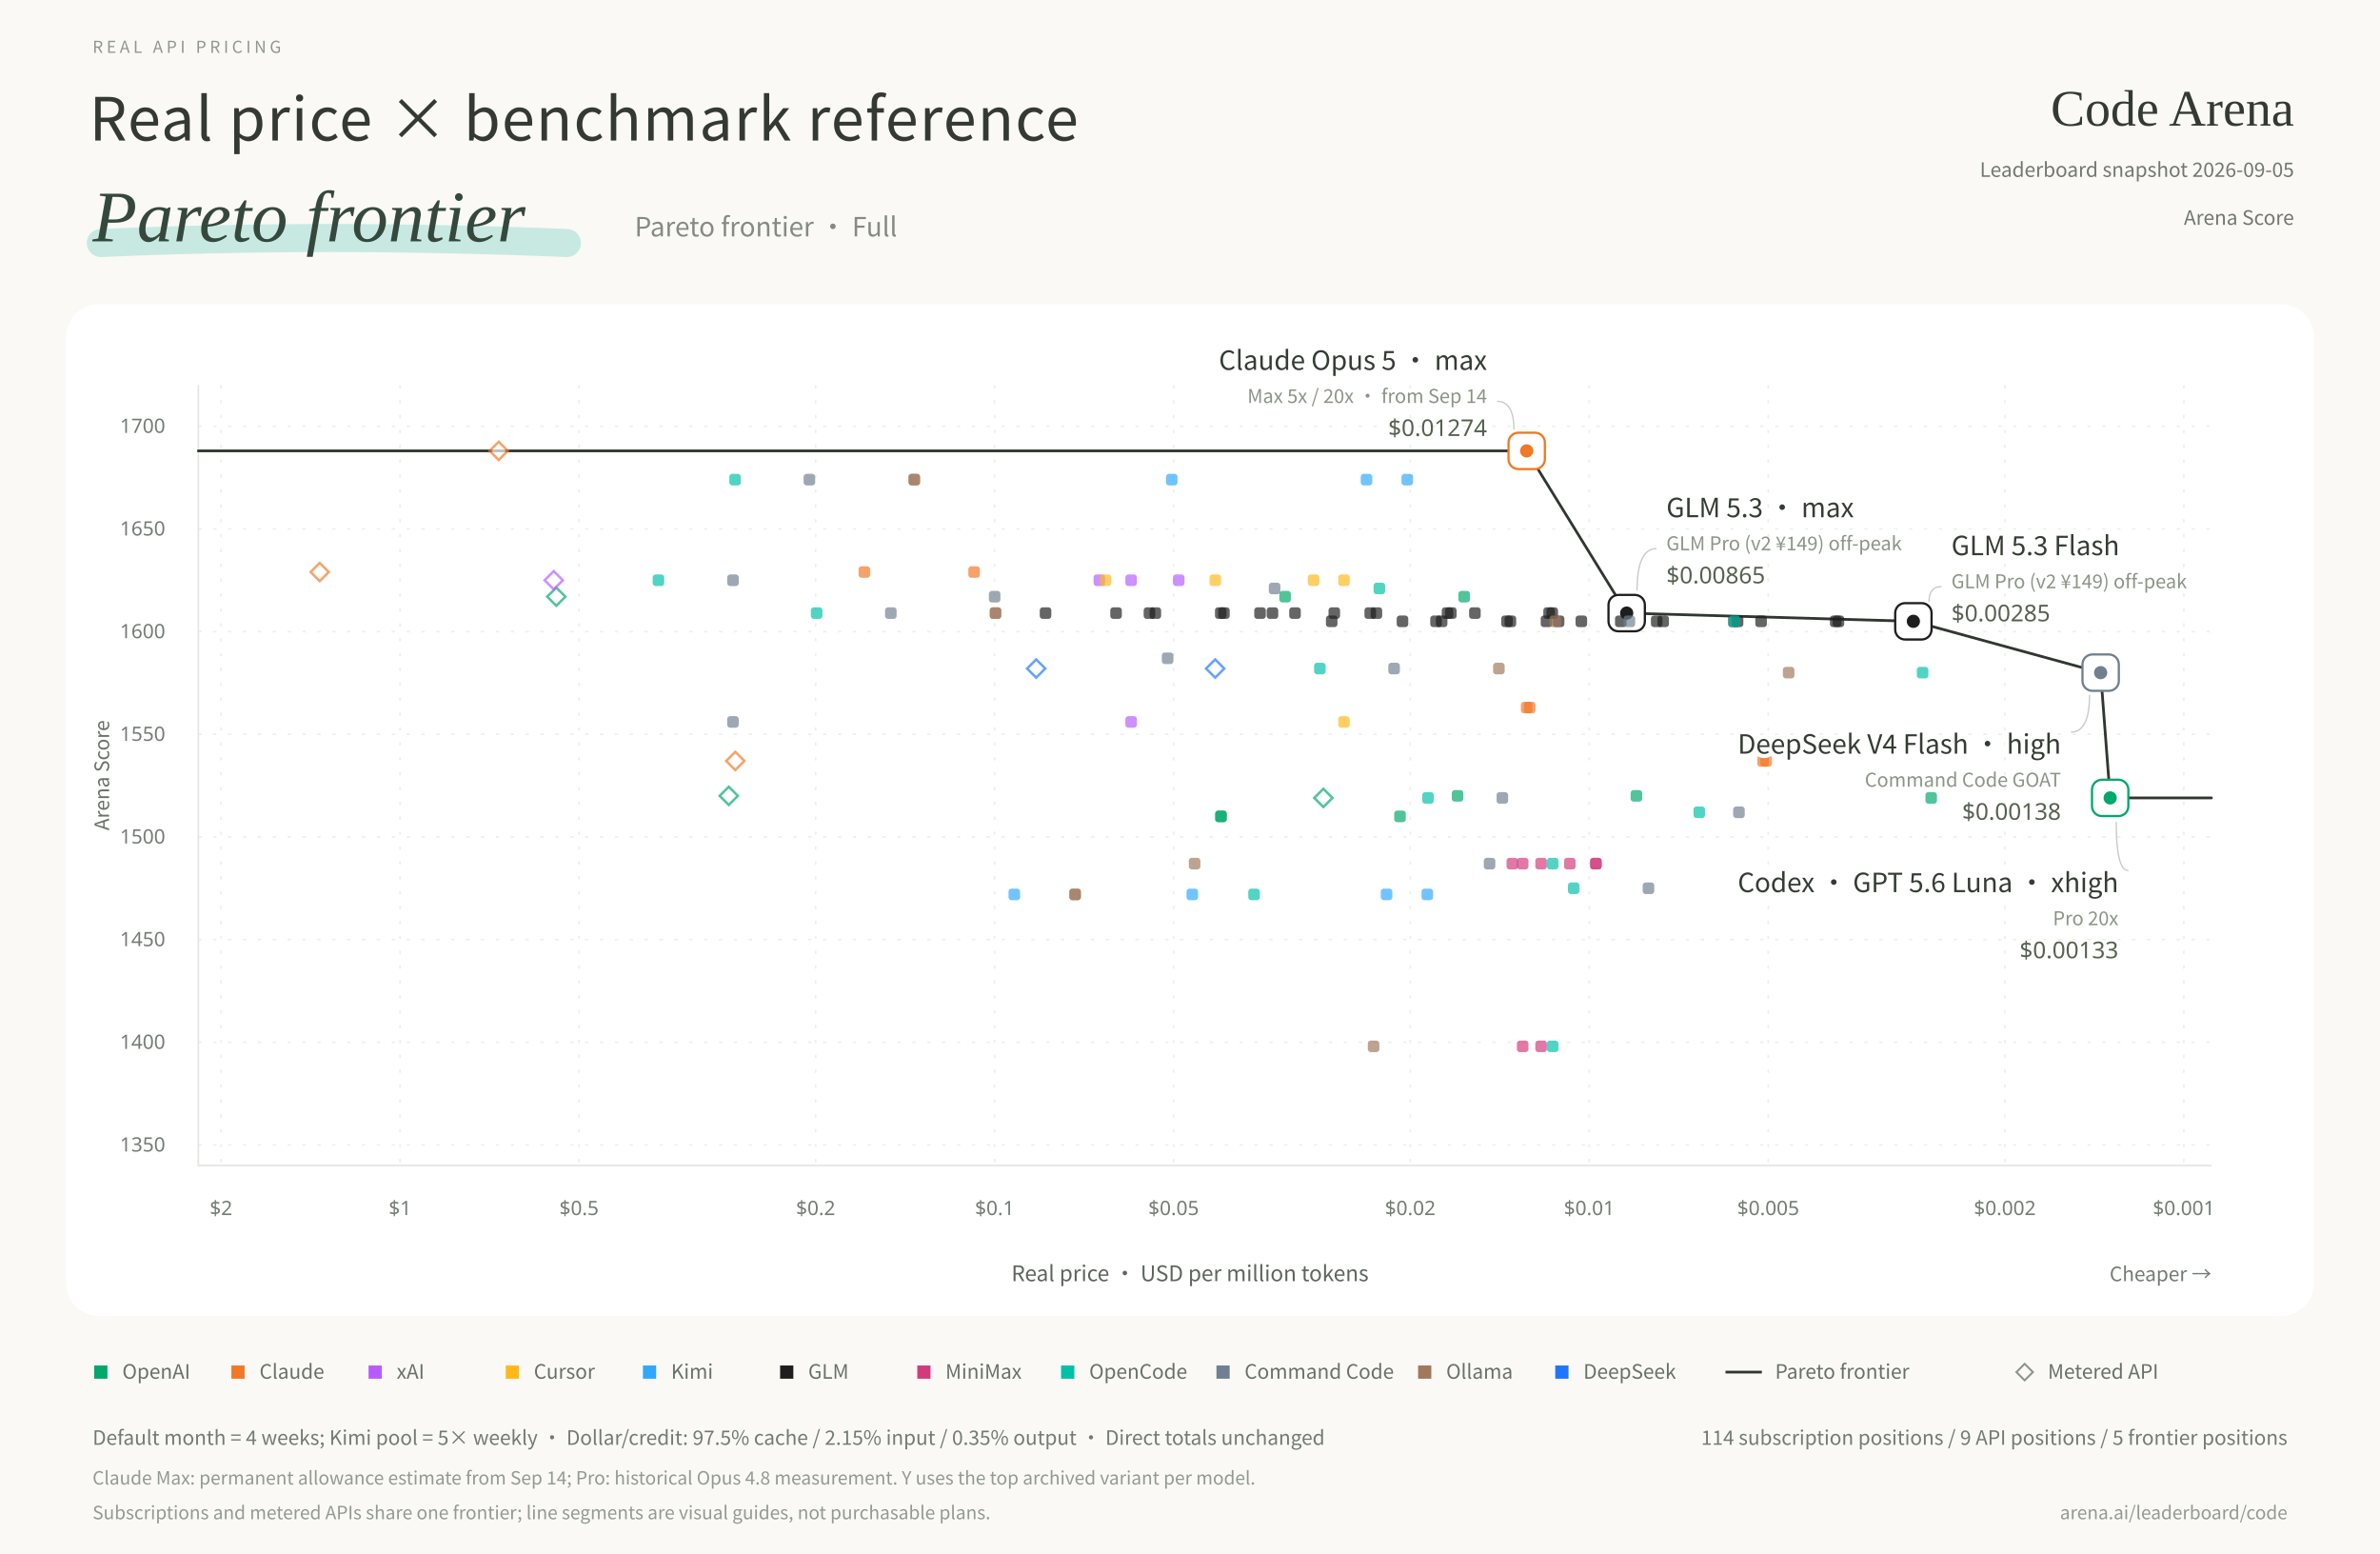
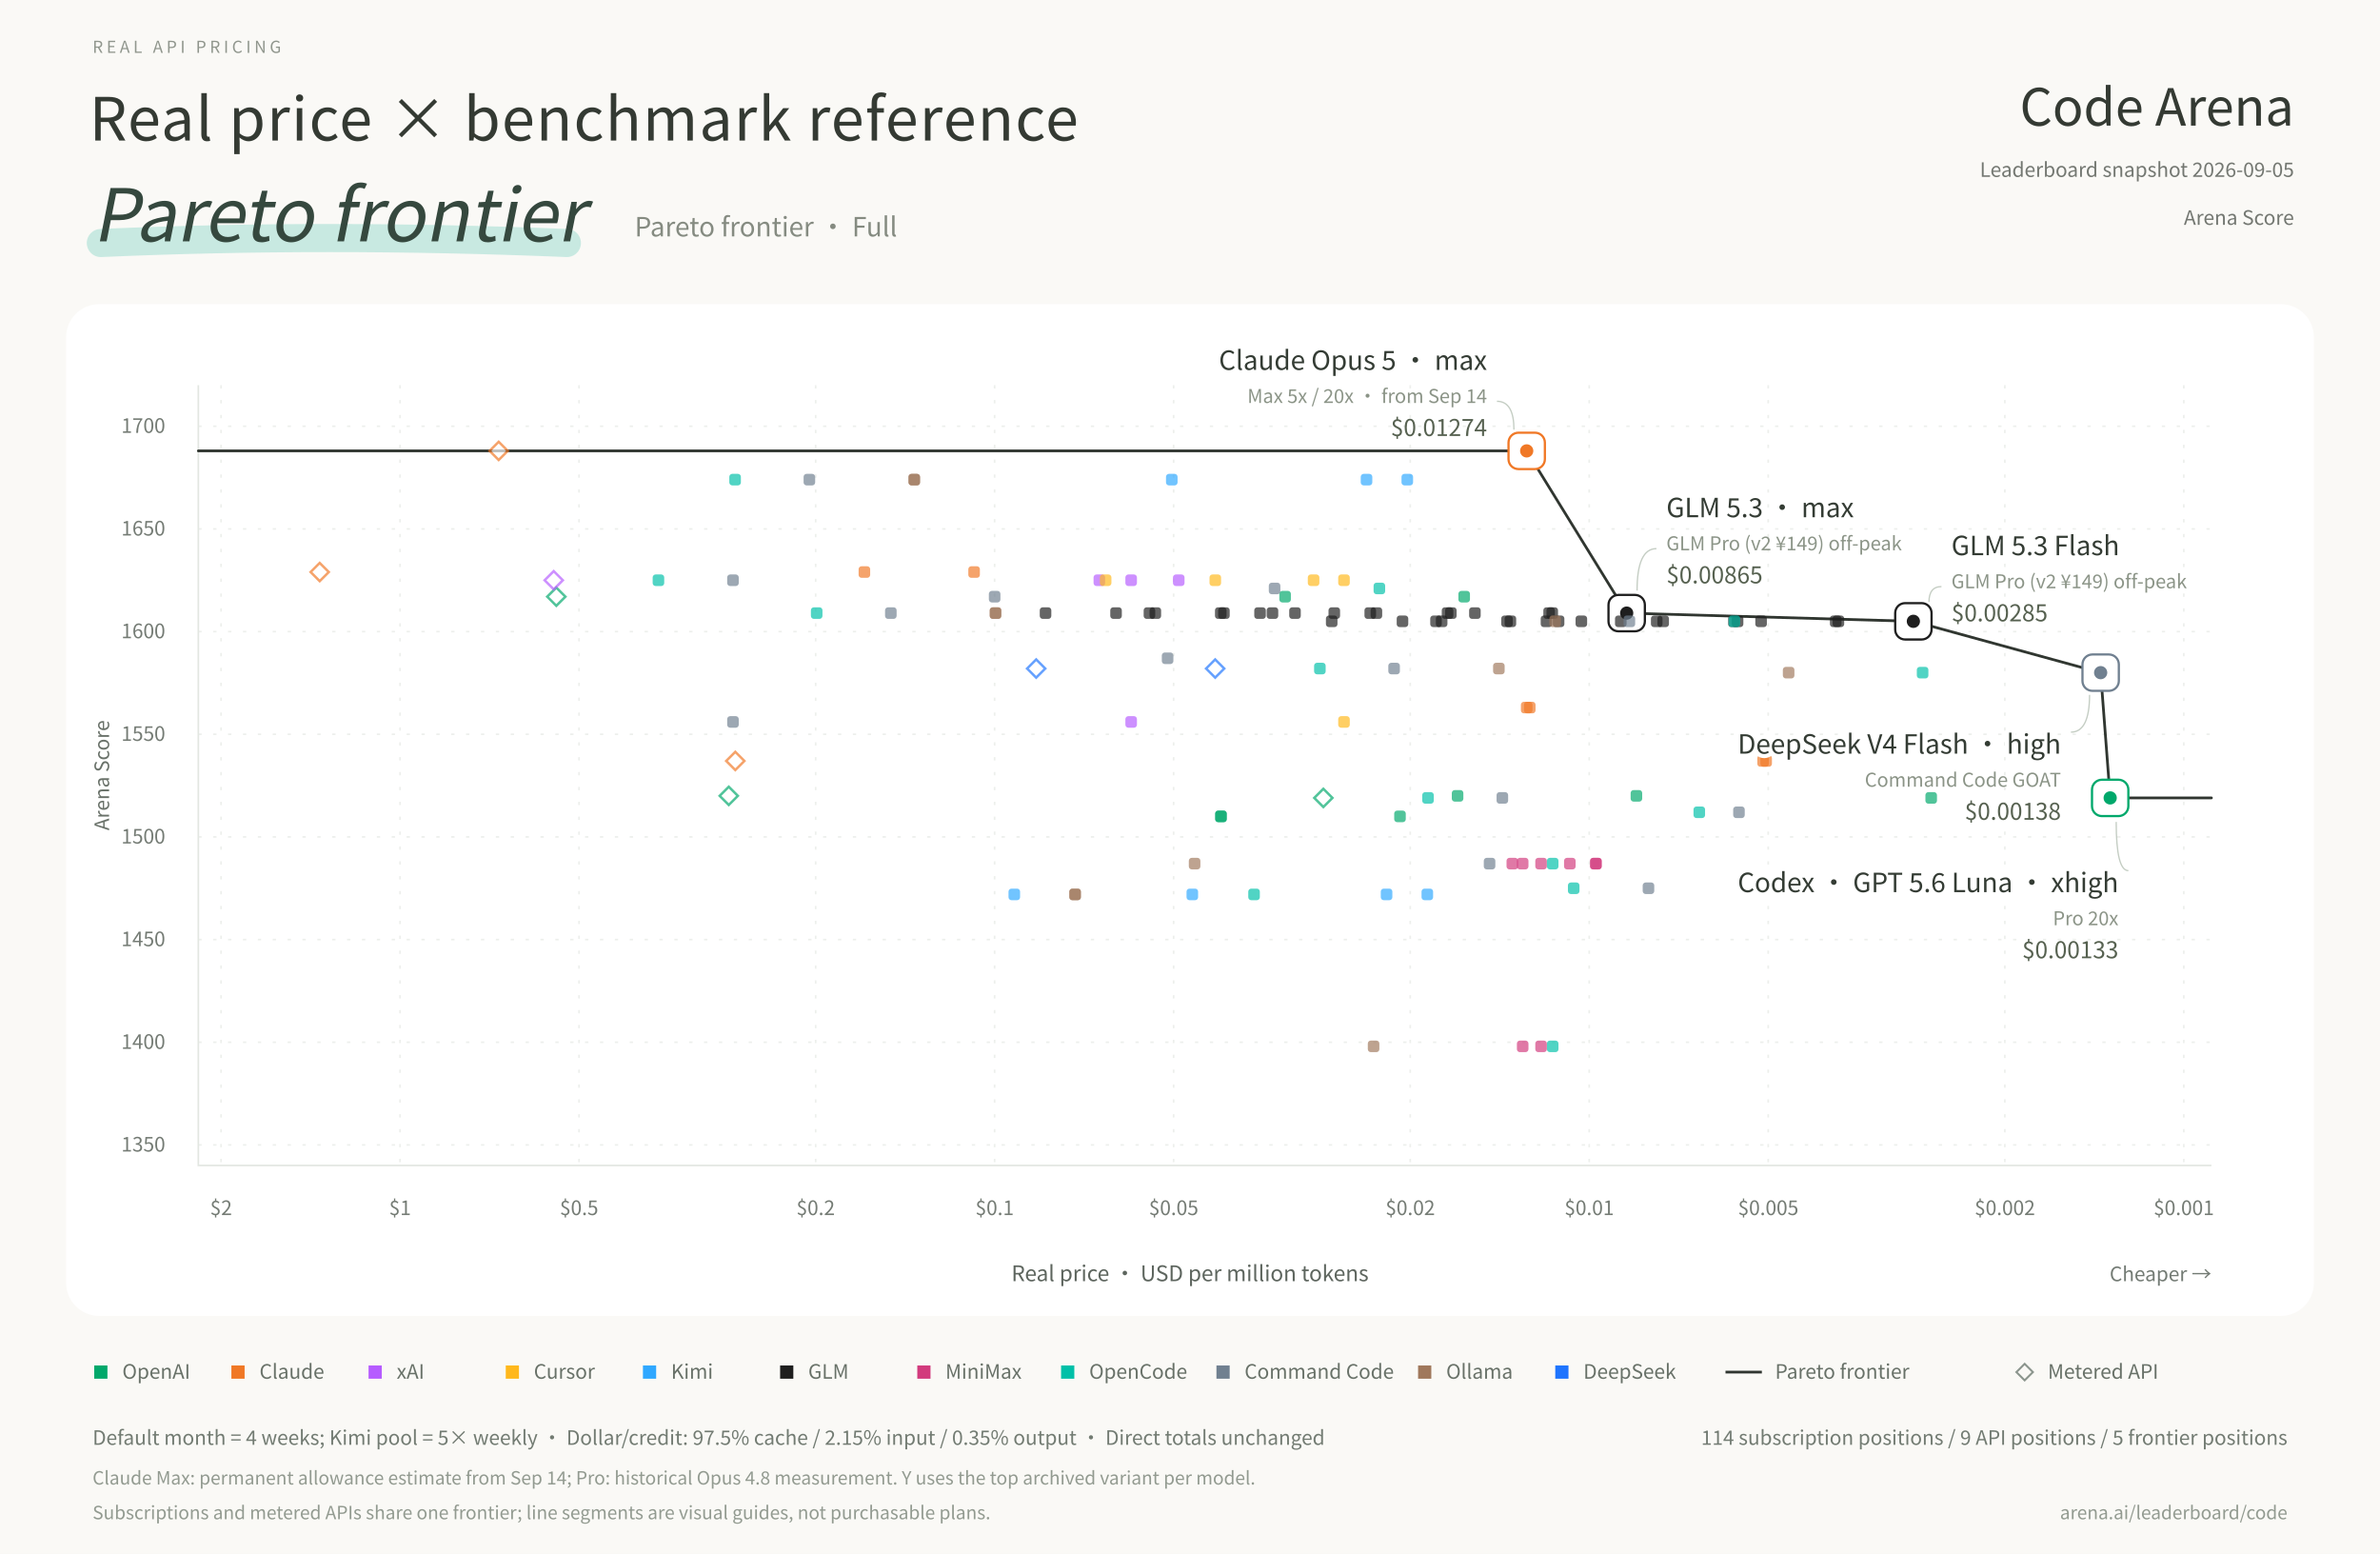
<svg xmlns="http://www.w3.org/2000/svg" width="1440" height="940" viewBox="0 0 1440 940" role="img" aria-labelledby="title desc">
-   <style>text{font-family:"Microsoft YaHei","Heiti SC","PingFang SC","Noto Sans CJK SC","Segoe UI",sans-serif} .serif{font-family:"Times New Roman",serif} .number{font-family:"Segoe UI",sans-serif;font-variant-numeric:tabular-nums} .label-name{paint-order:stroke;stroke:#fff;stroke-width:5px;stroke-linejoin:round} .point:hover{opacity:1}</style>
+   <style>text{font-family:"Noto Sans CJK SC",sans-serif} .serif{font-family:"Noto Sans CJK SC",sans-serif} .number{font-family:"Noto Sans CJK SC",sans-serif;font-variant-numeric:tabular-nums} .label-name{paint-order:stroke;stroke:#fff;stroke-width:5px;stroke-linejoin:round} .point:hover{opacity:1}</style>
  <rect width="1440" height="940" fill="#FAF9F6" />
  <text x="56.000" y="32.000" font-size="10" fill="#90968D" text-anchor="start" font-weight="400" letter-spacing="2.1">REAL API PRICING</text>
  <text x="54.000" y="85.000" font-size="36" fill="#343A33" text-anchor="start" font-weight="300" letter-spacing=".8">Real price × benchmark reference</text>
  <path d="M61 147 Q197 141 343 147" stroke="#9FDDD0" stroke-width="17" stroke-linecap="round" opacity=".55" fill="none" />
  <text x="56.000" y="146.000" font-size="44" fill="#35483E" text-anchor="start" font-weight="400" class="serif" font-style="italic">Pareto frontier</text>
  <text x="384.000" y="143.000" font-size="16" fill="#858B81" text-anchor="start" font-weight="300">Pareto frontier · Full</text>
  <text x="1388.000" y="76.000" font-size="31" fill="#343A33" text-anchor="end" font-weight="400" class="serif">Code Arena</text>
  <text x="1388.000" y="107.000" font-size="12" fill="#737771" text-anchor="end" font-weight="400">Leaderboard snapshot  2026-09-05</text>
  <text x="1388.000" y="136.000" font-size="12" fill="#737771" text-anchor="end" font-weight="400">Arena Score</text>
  <rect x="40" y="184" width="1360" height="612" rx="20" fill="#FFFFFF" />
  <path d="M1321.304 233V705" stroke="#E8EBE7" stroke-dasharray="2 7" opacity=".8" />
  <text x="1321.304" y="735.000" font-size="12" fill="#747B74" text-anchor="middle" font-weight="400" class="number">$0.001</text>
  <path d="M1213.008 233V705" stroke="#E8EBE7" stroke-dasharray="2 7" opacity=".8" />
  <text x="1213.008" y="735.000" font-size="12" fill="#747B74" text-anchor="middle" font-weight="400" class="number">$0.002</text>
  <path d="M1069.848 233V705" stroke="#E8EBE7" stroke-dasharray="2 7" opacity=".8" />
  <text x="1069.848" y="735.000" font-size="12" fill="#747B74" text-anchor="middle" font-weight="400" class="number">$0.005</text>
  <path d="M961.552 233V705" stroke="#E8EBE7" stroke-dasharray="2 7" opacity=".8" />
  <text x="961.552" y="735.000" font-size="12" fill="#747B74" text-anchor="middle" font-weight="400" class="number">$0.01</text>
  <path d="M853.255 233V705" stroke="#E8EBE7" stroke-dasharray="2 7" opacity=".8" />
  <text x="853.255" y="735.000" font-size="12" fill="#747B74" text-anchor="middle" font-weight="400" class="number">$0.02</text>
  <path d="M710.095 233V705" stroke="#E8EBE7" stroke-dasharray="2 7" opacity=".8" />
  <text x="710.095" y="735.000" font-size="12" fill="#747B74" text-anchor="middle" font-weight="400" class="number">$0.05</text>
  <path d="M601.799 233V705" stroke="#E8EBE7" stroke-dasharray="2 7" opacity=".8" />
  <text x="601.799" y="735.000" font-size="12" fill="#747B74" text-anchor="middle" font-weight="400" class="number">$0.1</text>
  <path d="M493.503 233V705" stroke="#E8EBE7" stroke-dasharray="2 7" opacity=".8" />
  <text x="493.503" y="735.000" font-size="12" fill="#747B74" text-anchor="middle" font-weight="400" class="number">$0.2</text>
  <path d="M350.343 233V705" stroke="#E8EBE7" stroke-dasharray="2 7" opacity=".8" />
  <text x="350.343" y="735.000" font-size="12" fill="#747B74" text-anchor="middle" font-weight="400" class="number">$0.5</text>
  <path d="M242.047 233V705" stroke="#E8EBE7" stroke-dasharray="2 7" opacity=".8" />
  <text x="242.047" y="735.000" font-size="12" fill="#747B74" text-anchor="middle" font-weight="400" class="number">$1</text>
  <path d="M133.751 233V705" stroke="#E8EBE7" stroke-dasharray="2 7" opacity=".8" />
  <text x="133.751" y="735.000" font-size="12" fill="#747B74" text-anchor="middle" font-weight="400" class="number">$2</text>
  <path d="M120 692.579H1338" stroke="#E8EBE7" stroke-dasharray="2 7" opacity=".8" />
  <text x="100.000" y="696.579" font-size="12" fill="#747B74" text-anchor="end" font-weight="400" class="number">1350</text>
  <path d="M120 630.474H1338" stroke="#E8EBE7" stroke-dasharray="2 7" opacity=".8" />
  <text x="100.000" y="634.474" font-size="12" fill="#747B74" text-anchor="end" font-weight="400" class="number">1400</text>
  <path d="M120 568.368H1338" stroke="#E8EBE7" stroke-dasharray="2 7" opacity=".8" />
  <text x="100.000" y="572.368" font-size="12" fill="#747B74" text-anchor="end" font-weight="400" class="number">1450</text>
  <path d="M120 506.263H1338" stroke="#E8EBE7" stroke-dasharray="2 7" opacity=".8" />
  <text x="100.000" y="510.263" font-size="12" fill="#747B74" text-anchor="end" font-weight="400" class="number">1500</text>
  <path d="M120 444.158H1338" stroke="#E8EBE7" stroke-dasharray="2 7" opacity=".8" />
  <text x="100.000" y="448.158" font-size="12" fill="#747B74" text-anchor="end" font-weight="400" class="number">1550</text>
  <path d="M120 382.053H1338" stroke="#E8EBE7" stroke-dasharray="2 7" opacity=".8" />
  <text x="100.000" y="386.053" font-size="12" fill="#747B74" text-anchor="end" font-weight="400" class="number">1600</text>
  <path d="M120 319.947H1338" stroke="#E8EBE7" stroke-dasharray="2 7" opacity=".8" />
  <text x="100.000" y="323.947" font-size="12" fill="#747B74" text-anchor="end" font-weight="400" class="number">1650</text>
  <path d="M120 257.842H1338" stroke="#E8EBE7" stroke-dasharray="2 7" opacity=".8" />
  <text x="100.000" y="261.842" font-size="12" fill="#747B74" text-anchor="end" font-weight="400" class="number">1700</text>
  <path d="M120 233V705H1338" fill="none" stroke="#E3E7E2" />
  <text x="66.000" y="469.000" font-size="12" fill="#697169" text-anchor="middle" font-weight="400" transform="rotate(-90 66 469.0)">Arena Score</text>
  <text x="720.000" y="775.000" font-size="13" fill="#5D655E" text-anchor="middle" font-weight="400">Real price · USD per million tokens</text>
  <text x="1338.000" y="775.000" font-size="12" fill="#737B74" text-anchor="end" font-weight="400">Cheaper →</text>
  <path id="frontier" d="M120.000,272.747 L923.717,272.747 L984.210,370.874 L1157.672,375.842 L1270.982,406.895 L1276.748,482.663 L1338.000,482.663" fill="none" stroke="#303630" stroke-width="1.65" stroke-linecap="round" stroke-linejoin="round" />
  <g class="point" data-billing="subscription" data-frontier="false" data-price="0.03247" data-score="1617" data-x="777.545" data-y="360.937" transform="translate(777.545 360.937)">
    <rect x="-3.5" y="-3.5" width="7" height="7" rx="1.8" fill="#00A86B" opacity=".68" />
  </g>
  <g class="point" data-billing="subscription" data-frontier="false" data-price="0.01623" data-score="1617" data-x="885.889" data-y="360.937" transform="translate(885.889 360.937)">
    <rect x="-3.5" y="-3.5" width="7" height="7" rx="1.8" fill="#00A86B" opacity=".68" />
  </g>
  <g class="point" data-billing="subscription" data-frontier="false" data-price="0.00266" data-score="1519" data-x="1168.452" data-y="482.663" transform="translate(1168.452 482.663)">
    <rect x="-3.5" y="-3.5" width="7" height="7" rx="1.8" fill="#00A86B" opacity=".68" />
  </g>
  <g class="point" data-billing="subscription" data-frontier="true" data-price="0.00133" data-score="1519" data-x="1276.748" data-y="482.663" transform="translate(1276.748 482.663)">
    <rect x="-11" y="-11" width="22" height="22" rx="6" fill="#FFF" stroke="#00A86B" stroke-width="1.35" />
    <circle r="4" fill="#00A86B" />
  </g>
  <g class="point" data-billing="subscription" data-frontier="false" data-price="0.01259" data-score="1563" data-x="925.567" data-y="428.011" transform="translate(925.567 428.011)">
    <rect x="-3.5" y="-3.5" width="7" height="7" rx="1.8" fill="#F07826" opacity=".68" />
  </g>
  <g class="point" data-billing="subscription" data-frontier="true" data-price="0.01274" data-score="1688" data-x="923.717" data-y="272.747" transform="translate(923.717 272.747)">
    <rect x="-11" y="-11" width="22" height="22" rx="6" fill="#FFF" stroke="#F07826" stroke-width="1.35" />
    <circle r="4" fill="#F07826" />
  </g>
  <g class="point" data-billing="subscription" data-frontier="false" data-price="0.05894" data-score="1625" data-x="684.395" data-y="351.000" transform="translate(684.395 351.000)">
    <rect x="-3.5" y="-3.5" width="7" height="7" rx="1.8" fill="#B65CFF" opacity=".68" />
  </g>
  <g class="point" data-billing="subscription" data-frontier="false" data-price="0.04902" data-score="1625" data-x="713.188" data-y="351.000" transform="translate(713.188 351.000)">
    <rect x="-3.5" y="-3.5" width="7" height="7" rx="1.8" fill="#B65CFF" opacity=".68" />
  </g>
  <g class="point" data-billing="subscription" data-frontier="false" data-price="0.06667" data-score="1625" data-x="665.141" data-y="351.000" transform="translate(665.141 351.000)">
    <rect x="-3.5" y="-3.5" width="7" height="7" rx="1.8" fill="#B65CFF" opacity=".68" />
  </g>
  <g class="point" data-billing="subscription" data-frontier="false" data-price="0.02585" data-score="1625" data-x="813.168" data-y="351.000" transform="translate(813.168 351.000)">
    <rect x="-3.5" y="-3.5" width="7" height="7" rx="1.8" fill="#FFB81C" opacity=".68" />
  </g>
  <g class="point" data-billing="subscription" data-frontier="false" data-price="0.06506" data-score="1625" data-x="668.960" data-y="351.000" transform="translate(668.960 351.000)">
    <rect x="-3.5" y="-3.5" width="7" height="7" rx="1.8" fill="#FFB81C" opacity=".68" />
  </g>
  <g class="point" data-billing="subscription" data-frontier="false" data-price="0.04255" data-score="1625" data-x="735.303" data-y="351.000" transform="translate(735.303 351.000)">
    <rect x="-3.5" y="-3.5" width="7" height="7" rx="1.8" fill="#FFB81C" opacity=".68" />
  </g>
  <g class="point" data-billing="subscription" data-frontier="false" data-price="0.02908" data-score="1625" data-x="794.772" data-y="351.000" transform="translate(794.772 351.000)">
    <rect x="-3.5" y="-3.5" width="7" height="7" rx="1.8" fill="#FFB81C" opacity=".68" />
  </g>
  <g class="point" data-billing="subscription" data-frontier="false" data-price="0.02023" data-score="1674" data-x="851.469" data-y="290.137" transform="translate(851.469 290.137)">
    <rect x="-3.5" y="-3.5" width="7" height="7" rx="1.8" fill="#2FA8FF" opacity=".68" />
  </g>
  <g class="point" data-billing="subscription" data-frontier="false" data-price="0.05036" data-score="1674" data-x="708.975" data-y="290.137" transform="translate(708.975 290.137)">
    <rect x="-3.5" y="-3.5" width="7" height="7" rx="1.8" fill="#2FA8FF" opacity=".68" />
  </g>
  <g class="point" data-billing="subscription" data-frontier="false" data-price="0.02369" data-score="1674" data-x="826.801" data-y="290.137" transform="translate(826.801 290.137)">
    <rect x="-3.5" y="-3.5" width="7" height="7" rx="1.8" fill="#2FA8FF" opacity=".68" />
  </g>
  <g class="point" data-billing="subscription" data-frontier="false" data-price="0.01872" data-score="1472" data-x="863.589" data-y="541.042" transform="translate(863.589 541.042)">
    <rect x="-3.5" y="-3.5" width="7" height="7" rx="1.8" fill="#2FA8FF" opacity=".68" />
  </g>
  <g class="point" data-billing="subscription" data-frontier="false" data-price="0.04651" data-score="1472" data-x="721.400" data-y="541.042" transform="translate(721.400 541.042)">
    <rect x="-3.5" y="-3.5" width="7" height="7" rx="1.8" fill="#2FA8FF" opacity=".68" />
  </g>
  <g class="point" data-billing="subscription" data-frontier="false" data-price="0.09267" data-score="1472" data-x="613.693" data-y="541.042" transform="translate(613.693 541.042)">
    <rect x="-3.5" y="-3.5" width="7" height="7" rx="1.8" fill="#2FA8FF" opacity=".68" />
  </g>
  <g class="point" data-billing="subscription" data-frontier="false" data-price="0.02192" data-score="1472" data-x="838.933" data-y="541.042" transform="translate(838.933 541.042)">
    <rect x="-3.5" y="-3.5" width="7" height="7" rx="1.8" fill="#2FA8FF" opacity=".68" />
  </g>
  <g class="point" data-billing="subscription" data-frontier="false" data-price="0.08211" data-score="1609" data-x="632.595" data-y="370.874" transform="translate(632.595 370.874)">
    <rect x="-3.5" y="-3.5" width="7" height="7" rx="1.8" fill="#1E1E1E" opacity=".68" />
  </g>
  <g class="point" data-billing="subscription" data-frontier="false" data-price="0.05491" data-score="1609" data-x="695.460" data-y="370.874" transform="translate(695.460 370.874)">
    <rect x="-3.5" y="-3.5" width="7" height="7" rx="1.8" fill="#1E1E1E" opacity=".68" />
  </g>
  <g class="point" data-billing="subscription" data-frontier="false" data-price="0.04115" data-score="1609" data-x="740.531" data-y="370.874" transform="translate(740.531 370.874)">
    <rect x="-3.5" y="-3.5" width="7" height="7" rx="1.8" fill="#1E1E1E" opacity=".68" />
  </g>
  <g class="point" data-billing="subscription" data-frontier="false" data-price="0.02711" data-score="1605" data-x="805.732" data-y="375.842" transform="translate(805.732 375.842)">
    <rect x="-3.5" y="-3.5" width="7" height="7" rx="1.8" fill="#1E1E1E" opacity=".68" />
  </g>
  <g class="point" data-billing="subscription" data-frontier="false" data-price="0.0181" data-score="1605" data-x="868.851" data-y="375.842" transform="translate(868.851 375.842)">
    <rect x="-3.5" y="-3.5" width="7" height="7" rx="1.8" fill="#1E1E1E" opacity=".68" />
  </g>
  <g class="point" data-billing="subscription" data-frontier="false" data-price="0.01357" data-score="1605" data-x="913.856" data-y="375.842" transform="translate(913.856 375.842)">
    <rect x="-3.5" y="-3.5" width="7" height="7" rx="1.8" fill="#1E1E1E" opacity=".68" />
  </g>
  <g class="point" data-billing="subscription" data-frontier="false" data-price="0.0341" data-score="1609" data-x="769.892" data-y="370.874" transform="translate(769.892 370.874)">
    <rect x="-3.5" y="-3.5" width="7" height="7" rx="1.8" fill="#1E1E1E" opacity=".68" />
  </g>
  <g class="point" data-billing="subscription" data-frontier="false" data-price="0.0228" data-score="1609" data-x="832.784" data-y="370.874" transform="translate(832.784 370.874)">
    <rect x="-3.5" y="-3.5" width="7" height="7" rx="1.8" fill="#1E1E1E" opacity=".68" />
  </g>
  <g class="point" data-billing="subscription" data-frontier="false" data-price="0.01709" data-score="1609" data-x="877.822" data-y="370.874" transform="translate(877.822 370.874)">
    <rect x="-3.5" y="-3.5" width="7" height="7" rx="1.8" fill="#1E1E1E" opacity=".68" />
  </g>
  <g class="point" data-billing="subscription" data-frontier="false" data-price="0.01126" data-score="1605" data-x="943.010" data-y="375.842" transform="translate(943.010 375.842)">
    <rect x="-3.5" y="-3.5" width="7" height="7" rx="1.8" fill="#1E1E1E" opacity=".68" />
  </g>
  <g class="point" data-billing="subscription" data-frontier="false" data-price="0.00751" data-score="1605" data-x="1006.290" data-y="375.842" transform="translate(1006.290 375.842)">
    <rect x="-3.5" y="-3.5" width="7" height="7" rx="1.8" fill="#1E1E1E" opacity=".68" />
  </g>
  <g class="point" data-billing="subscription" data-frontier="false" data-price="0.00563" data-score="1605" data-x="1051.307" data-y="375.842" transform="translate(1051.307 375.842)">
    <rect x="-3.5" y="-3.5" width="7" height="7" rx="1.8" fill="#1E1E1E" opacity=".68" />
  </g>
  <g class="point" data-billing="subscription" data-frontier="false" data-price="0.06249" data-score="1609" data-x="675.257" data-y="370.874" transform="translate(675.257 370.874)">
    <rect x="-3.5" y="-3.5" width="7" height="7" rx="1.8" fill="#1E1E1E" opacity=".68" />
  </g>
  <g class="point" data-billing="subscription" data-frontier="false" data-price="0.04166" data-score="1609" data-x="738.606" data-y="370.874" transform="translate(738.606 370.874)">
    <rect x="-3.5" y="-3.5" width="7" height="7" rx="1.8" fill="#1E1E1E" opacity=".68" />
  </g>
  <g class="point" data-billing="subscription" data-frontier="false" data-price="0.03125" data-score="1609" data-x="783.528" data-y="370.874" transform="translate(783.528 370.874)">
    <rect x="-3.5" y="-3.5" width="7" height="7" rx="1.8" fill="#1E1E1E" opacity=".68" />
  </g>
  <g class="point" data-billing="subscription" data-frontier="false" data-price="0.02061" data-score="1605" data-x="848.561" data-y="375.842" transform="translate(848.561 375.842)">
    <rect x="-3.5" y="-3.5" width="7" height="7" rx="1.8" fill="#1E1E1E" opacity=".68" />
  </g>
  <g class="point" data-billing="subscription" data-frontier="false" data-price="0.01375" data-score="1605" data-x="911.797" data-y="375.842" transform="translate(911.797 375.842)">
    <rect x="-3.5" y="-3.5" width="7" height="7" rx="1.8" fill="#1E1E1E" opacity=".68" />
  </g>
  <g class="point" data-billing="subscription" data-frontier="false" data-price="0.01031" data-score="1605" data-x="956.782" data-y="375.842" transform="translate(956.782 375.842)">
    <rect x="-3.5" y="-3.5" width="7" height="7" rx="1.8" fill="#1E1E1E" opacity=".68" />
  </g>
  <g class="point" data-billing="subscription" data-frontier="false" data-price="0.01731" data-score="1609" data-x="875.824" data-y="370.874" transform="translate(875.824 370.874)">
    <rect x="-3.5" y="-3.5" width="7" height="7" rx="1.8" fill="#1E1E1E" opacity=".68" />
  </g>
  <g class="point" data-billing="subscription" data-frontier="false" data-price="0.01154" data-score="1609" data-x="939.173" data-y="370.874" transform="translate(939.173 370.874)">
    <rect x="-3.5" y="-3.5" width="7" height="7" rx="1.8" fill="#1E1E1E" opacity=".68" />
  </g>
  <g class="point" data-billing="subscription" data-frontier="true" data-price="0.00865" data-score="1609" data-x="984.210" data-y="370.874" transform="translate(984.210 370.874)">
    <rect x="-11" y="-11" width="22" height="22" rx="6" fill="#FFF" stroke="#1E1E1E" stroke-width="1.35" />
    <circle r="4" fill="#1E1E1E" />
  </g>
  <g class="point" data-billing="subscription" data-frontier="false" data-price="0.00571" data-score="1605" data-x="1049.102" data-y="375.842" transform="translate(1049.102 375.842)">
    <rect x="-3.5" y="-3.5" width="7" height="7" rx="1.8" fill="#1E1E1E" opacity=".68" />
  </g>
  <g class="point" data-billing="subscription" data-frontier="false" data-price="0.00381" data-score="1605" data-x="1112.315" data-y="375.842" transform="translate(1112.315 375.842)">
    <rect x="-3.5" y="-3.5" width="7" height="7" rx="1.8" fill="#1E1E1E" opacity=".68" />
  </g>
  <g class="point" data-billing="subscription" data-frontier="true" data-price="0.00285" data-score="1605" data-x="1157.672" data-y="375.842" transform="translate(1157.672 375.842)">
    <rect x="-11" y="-11" width="22" height="22" rx="6" fill="#FFF" stroke="#1E1E1E" stroke-width="1.35" />
    <circle r="4" fill="#1E1E1E" />
  </g>
  <g class="point" data-billing="subscription" data-frontier="false" data-price="0.05367" data-score="1609" data-x="699.029" data-y="370.874" transform="translate(699.029 370.874)">
    <rect x="-3.5" y="-3.5" width="7" height="7" rx="1.8" fill="#1E1E1E" opacity=".68" />
  </g>
  <g class="point" data-billing="subscription" data-frontier="false" data-price="0.03578" data-score="1609" data-x="762.378" data-y="370.874" transform="translate(762.378 370.874)">
    <rect x="-3.5" y="-3.5" width="7" height="7" rx="1.8" fill="#1E1E1E" opacity=".68" />
  </g>
  <g class="point" data-billing="subscription" data-frontier="false" data-price="0.02684" data-score="1609" data-x="807.296" data-y="370.874" transform="translate(807.296 370.874)">
    <rect x="-3.5" y="-3.5" width="7" height="7" rx="1.8" fill="#1E1E1E" opacity=".68" />
  </g>
  <g class="point" data-billing="subscription" data-frontier="false" data-price="0.01771" data-score="1605" data-x="872.254" data-y="375.842" transform="translate(872.254 375.842)">
    <rect x="-3.5" y="-3.5" width="7" height="7" rx="1.8" fill="#1E1E1E" opacity=".68" />
  </g>
  <g class="point" data-billing="subscription" data-frontier="false" data-price="0.0118" data-score="1605" data-x="935.692" data-y="375.842" transform="translate(935.692 375.842)">
    <rect x="-3.5" y="-3.5" width="7" height="7" rx="1.8" fill="#1E1E1E" opacity=".68" />
  </g>
  <g class="point" data-billing="subscription" data-frontier="false" data-price="0.00885" data-score="1605" data-x="980.639" data-y="375.842" transform="translate(980.639 375.842)">
    <rect x="-3.5" y="-3.5" width="7" height="7" rx="1.8" fill="#1E1E1E" opacity=".68" />
  </g>
  <g class="point" data-billing="subscription" data-frontier="false" data-price="0.02335" data-score="1609" data-x="829.059" data-y="370.874" transform="translate(829.059 370.874)">
    <rect x="-3.5" y="-3.5" width="7" height="7" rx="1.8" fill="#1E1E1E" opacity=".68" />
  </g>
  <g class="point" data-billing="subscription" data-frontier="false" data-price="0.01557" data-score="1609" data-x="892.375" data-y="370.874" transform="translate(892.375 370.874)">
    <rect x="-3.5" y="-3.5" width="7" height="7" rx="1.8" fill="#1E1E1E" opacity=".68" />
  </g>
  <g class="point" data-billing="subscription" data-frontier="false" data-price="0.01168" data-score="1609" data-x="937.289" data-y="370.874" transform="translate(937.289 370.874)">
    <rect x="-3.5" y="-3.5" width="7" height="7" rx="1.8" fill="#1E1E1E" opacity=".68" />
  </g>
  <g class="point" data-billing="subscription" data-frontier="false" data-price="0.0077" data-score="1605" data-x="1002.387" data-y="375.842" transform="translate(1002.387 375.842)">
    <rect x="-3.5" y="-3.5" width="7" height="7" rx="1.8" fill="#1E1E1E" opacity=".68" />
  </g>
  <g class="point" data-billing="subscription" data-frontier="false" data-price="0.00514" data-score="1605" data-x="1065.533" data-y="375.842" transform="translate(1065.533 375.842)">
    <rect x="-3.5" y="-3.5" width="7" height="7" rx="1.8" fill="#1E1E1E" opacity=".68" />
  </g>
  <g class="point" data-billing="subscription" data-frontier="false" data-price="0.00385" data-score="1605" data-x="1110.683" data-y="375.842" transform="translate(1110.683 375.842)">
    <rect x="-3.5" y="-3.5" width="7" height="7" rx="1.8" fill="#1E1E1E" opacity=".68" />
  </g>
  <g class="point" data-billing="subscription" data-frontier="false" data-price="0.01205" data-score="1487" data-x="932.416" data-y="522.411" transform="translate(932.416 522.411)">
    <rect x="-3.5" y="-3.5" width="7" height="7" rx="1.8" fill="#D23A7D" opacity=".68" />
  </g>
  <g class="point" data-billing="subscription" data-frontier="false" data-price="0.00975" data-score="1487" data-x="965.507" data-y="522.411" transform="translate(965.507 522.411)">
    <rect x="-3.5" y="-3.5" width="7" height="7" rx="1.8" fill="#D23A7D" opacity=".68" />
  </g>
  <g class="point" data-billing="subscription" data-frontier="false" data-price="0.00974" data-score="1487" data-x="965.667" data-y="522.411" transform="translate(965.667 522.411)">
    <rect x="-3.5" y="-3.5" width="7" height="7" rx="1.8" fill="#D23A7D" opacity=".68" />
  </g>
  <g class="point" data-billing="subscription" data-frontier="false" data-price="0.01294" data-score="1487" data-x="921.283" data-y="522.411" transform="translate(921.283 522.411)">
    <rect x="-3.5" y="-3.5" width="7" height="7" rx="1.8" fill="#D23A7D" opacity=".68" />
  </g>
  <g class="point" data-billing="subscription" data-frontier="false" data-price="0.01078" data-score="1487" data-x="949.817" data-y="522.411" transform="translate(949.817 522.411)">
    <rect x="-3.5" y="-3.5" width="7" height="7" rx="1.8" fill="#D23A7D" opacity=".68" />
  </g>
  <g class="point" data-billing="subscription" data-frontier="false" data-price="0.01347" data-score="1487" data-x="915.011" data-y="522.411" transform="translate(915.011 522.411)">
    <rect x="-3.5" y="-3.5" width="7" height="7" rx="1.8" fill="#D23A7D" opacity=".68" />
  </g>
  <g class="point" data-billing="subscription" data-frontier="false" data-price="0.36765" data-score="1625" data-x="398.383" data-y="351.000" transform="translate(398.383 351.000)">
    <rect x="-3.5" y="-3.5" width="7" height="7" rx="1.8" fill="#00C0A8" opacity=".68" />
  </g>
  <g class="point" data-billing="subscription" data-frontier="false" data-price="0.01867" data-score="1519" data-x="864.007" data-y="482.663" transform="translate(864.007 482.663)">
    <rect x="-3.5" y="-3.5" width="7" height="7" rx="1.8" fill="#00C0A8" opacity=".68" />
  </g>
  <g class="point" data-billing="subscription" data-frontier="false" data-price="0.0057" data-score="1605" data-x="1049.376" data-y="375.842" transform="translate(1049.376 375.842)">
    <rect x="-3.5" y="-3.5" width="7" height="7" rx="1.8" fill="#00C0A8" opacity=".68" />
  </g>
  <g class="point" data-billing="subscription" data-frontier="false" data-price="0.1992" data-score="1609" data-x="494.129" data-y="370.874" transform="translate(494.129 370.874)">
    <rect x="-3.5" y="-3.5" width="7" height="7" rx="1.8" fill="#00C0A8" opacity=".68" />
  </g>
  <g class="point" data-billing="subscription" data-frontier="false" data-price="0.27322" data-score="1674" data-x="444.763" data-y="290.137" transform="translate(444.763 290.137)">
    <rect x="-3.5" y="-3.5" width="7" height="7" rx="1.8" fill="#00C0A8" opacity=".68" />
  </g>
  <g class="point" data-billing="subscription" data-frontier="false" data-price="0.03662" data-score="1472" data-x="758.753" data-y="541.042" transform="translate(758.753 541.042)">
    <rect x="-3.5" y="-3.5" width="7" height="7" rx="1.8" fill="#00C0A8" opacity=".68" />
  </g>
  <g class="point" data-billing="subscription" data-frontier="false" data-price="0.01062" data-score="1475" data-x="952.153" data-y="537.316" transform="translate(952.153 537.316)">
    <rect x="-3.5" y="-3.5" width="7" height="7" rx="1.8" fill="#00C0A8" opacity=".68" />
  </g>
  <g class="point" data-billing="subscription" data-frontier="false" data-price="0.01152" data-score="1487" data-x="939.444" data-y="522.411" transform="translate(939.444 522.411)">
    <rect x="-3.5" y="-3.5" width="7" height="7" rx="1.8" fill="#00C0A8" opacity=".68" />
  </g>
  <g class="point" data-billing="subscription" data-frontier="false" data-price="0.01152" data-score="1398" data-x="939.444" data-y="632.958" transform="translate(939.444 632.958)">
    <rect x="-3.5" y="-3.5" width="7" height="7" rx="1.8" fill="#00C0A8" opacity=".68" />
  </g>
  <g class="point" data-billing="subscription" data-frontier="false" data-price="0.02838" data-score="1582" data-x="798.579" data-y="404.411" transform="translate(798.579 404.411)">
    <rect x="-3.5" y="-3.5" width="7" height="7" rx="1.8" fill="#00C0A8" opacity=".68" />
  </g>
  <g class="point" data-billing="subscription" data-frontier="false" data-price="0.00275" data-score="1580" data-x="1163.253" data-y="406.895" transform="translate(1163.253 406.895)">
    <rect x="-3.5" y="-3.5" width="7" height="7" rx="1.8" fill="#00C0A8" opacity=".68" />
  </g>
  <g class="point" data-billing="subscription" data-frontier="false" data-price="0.02254" data-score="1621" data-x="834.576" data-y="355.968" transform="translate(834.576 355.968)">
    <rect x="-3.5" y="-3.5" width="7" height="7" rx="1.8" fill="#00C0A8" opacity=".68" />
  </g>
  <g class="point" data-billing="subscription" data-frontier="false" data-price="0.00653" data-score="1512" data-x="1028.137" data-y="491.358" transform="translate(1028.137 491.358)">
    <rect x="-3.5" y="-3.5" width="7" height="7" rx="1.8" fill="#00C0A8" opacity=".68" />
  </g>
  <g class="point" data-billing="subscription" data-frontier="false" data-price="0.1" data-score="1617" data-x="601.799" data-y="360.937" transform="translate(601.799 360.937)">
    <rect x="-3.5" y="-3.5" width="7" height="7" rx="1.8" fill="#708090" opacity=".68" />
  </g>
  <g class="point" data-billing="subscription" data-frontier="false" data-price="0.0056" data-score="1512" data-x="1052.141" data-y="491.358" transform="translate(1052.141 491.358)">
    <rect x="-3.5" y="-3.5" width="7" height="7" rx="1.8" fill="#708090" opacity=".68" />
  </g>
  <g class="point" data-billing="subscription" data-frontier="true" data-price="0.00138" data-score="1580" data-x="1270.982" data-y="406.895" transform="translate(1270.982 406.895)">
    <rect x="-11" y="-11" width="22" height="22" rx="6" fill="#FFF" stroke="#708090" stroke-width="1.35" />
    <circle r="4" fill="#708090" />
  </g>
  <g class="point" data-billing="subscription" data-frontier="false" data-price="0.01471" data-score="1487" data-x="901.253" data-y="522.411" transform="translate(901.253 522.411)">
    <rect x="-3.5" y="-3.5" width="7" height="7" rx="1.8" fill="#708090" opacity=".68" />
  </g>
  <g class="point" data-billing="subscription" data-frontier="false" data-price="0.00856" data-score="1605" data-x="985.844" data-y="375.842" transform="translate(985.844 375.842)">
    <rect x="-3.5" y="-3.5" width="7" height="7" rx="1.8" fill="#708090" opacity=".68" />
  </g>
  <g class="point" data-billing="subscription" data-frontier="false" data-price="0.02129" data-score="1582" data-x="843.490" data-y="404.411" transform="translate(843.490 404.411)">
    <rect x="-3.5" y="-3.5" width="7" height="7" rx="1.8" fill="#708090" opacity=".68" />
  </g>
  <g class="point" data-billing="subscription" data-frontier="false" data-price="0.014" data-score="1519" data-x="908.982" data-y="482.663" transform="translate(908.982 482.663)">
    <rect x="-3.5" y="-3.5" width="7" height="7" rx="1.8" fill="#708090" opacity=".68" />
  </g>
  <g class="point" data-billing="subscription" data-frontier="false" data-price="0.00795" data-score="1475" data-x="997.395" data-y="537.316" transform="translate(997.395 537.316)">
    <rect x="-3.5" y="-3.5" width="7" height="7" rx="1.8" fill="#708090" opacity=".68" />
  </g>
  <g class="point" data-billing="subscription" data-frontier="false" data-price="0.03382" data-score="1621" data-x="771.180" data-y="355.968" transform="translate(771.180 355.968)">
    <rect x="-3.5" y="-3.5" width="7" height="7" rx="1.8" fill="#708090" opacity=".68" />
  </g>
  <g class="point" data-billing="subscription" data-frontier="false" data-price="0.14948" data-score="1609" data-x="538.993" data-y="370.874" transform="translate(538.993 370.874)">
    <rect x="-3.5" y="-3.5" width="7" height="7" rx="1.8" fill="#708090" opacity=".68" />
  </g>
  <g class="point" data-billing="subscription" data-frontier="false" data-price="0.20492" data-score="1674" data-x="489.706" data-y="290.137" transform="translate(489.706 290.137)">
    <rect x="-3.5" y="-3.5" width="7" height="7" rx="1.8" fill="#708090" opacity=".68" />
  </g>
  <g class="point" data-billing="subscription" data-frontier="false" data-price="0.27548" data-score="1556" data-x="443.476" data-y="436.705" transform="translate(443.476 436.705)">
    <rect x="-3.5" y="-3.5" width="7" height="7" rx="1.8" fill="#708090" opacity=".68" />
  </g>
  <g class="point" data-billing="subscription" data-frontier="false" data-price="0.27548" data-score="1625" data-x="443.476" data-y="351.000" transform="translate(443.476 351.000)">
    <rect x="-3.5" y="-3.5" width="7" height="7" rx="1.8" fill="#708090" opacity=".68" />
  </g>
  <g class="point" data-billing="subscription" data-frontier="false" data-price="0.05118" data-score="1587" data-x="706.451" data-y="398.200" transform="translate(706.451 398.200)">
    <rect x="-3.5" y="-3.5" width="7" height="7" rx="1.8" fill="#708090" opacity=".68" />
  </g>
  <g class="point" data-billing="subscription" data-frontier="false" data-price="0.00462" data-score="1580" data-x="1082.197" data-y="406.895" transform="translate(1082.197 406.895)">
    <rect x="-3.5" y="-3.5" width="7" height="7" rx="1.8" fill="#A0785C" opacity=".68" />
  </g>
  <g class="point" data-billing="subscription" data-frontier="false" data-price="0.01419" data-score="1582" data-x="906.876" data-y="404.411" transform="translate(906.876 404.411)">
    <rect x="-3.5" y="-3.5" width="7" height="7" rx="1.8" fill="#A0785C" opacity=".68" />
  </g>
  <g class="point" data-billing="subscription" data-frontier="false" data-price="0.09965" data-score="1609" data-x="602.347" data-y="370.874" transform="translate(602.347 370.874)">
    <rect x="-3.5" y="-3.5" width="7" height="7" rx="1.8" fill="#A0785C" opacity=".68" />
  </g>
  <g class="point" data-billing="subscription" data-frontier="false" data-price="0.01141" data-score="1605" data-x="940.943" data-y="375.842" transform="translate(940.943 375.842)">
    <rect x="-3.5" y="-3.5" width="7" height="7" rx="1.8" fill="#A0785C" opacity=".68" />
  </g>
  <g class="point" data-billing="subscription" data-frontier="false" data-price="0.13652" data-score="1674" data-x="553.162" data-y="290.137" transform="translate(553.162 290.137)">
    <rect x="-3.5" y="-3.5" width="7" height="7" rx="1.8" fill="#A0785C" opacity=".68" />
  </g>
  <g class="point" data-billing="subscription" data-frontier="false" data-price="0.07323" data-score="1472" data-x="650.478" data-y="541.042" transform="translate(650.478 541.042)">
    <rect x="-3.5" y="-3.5" width="7" height="7" rx="1.8" fill="#A0785C" opacity=".68" />
  </g>
  <g class="point" data-billing="subscription" data-frontier="false" data-price="0.0461" data-score="1487" data-x="722.784" data-y="522.411" transform="translate(722.784 522.411)">
    <rect x="-3.5" y="-3.5" width="7" height="7" rx="1.8" fill="#A0785C" opacity=".68" />
  </g>
  <g class="point" data-billing="subscription" data-frontier="false" data-price="0.02305" data-score="1398" data-x="831.080" data-y="632.958" transform="translate(831.080 632.958)">
    <rect x="-3.5" y="-3.5" width="7" height="7" rx="1.8" fill="#A0785C" opacity=".68" />
  </g>
  <g class="point" data-billing="subscription" data-frontier="false" data-price="0.09967" data-score="1609" data-x="602.316" data-y="370.874" transform="translate(602.316 370.874)">
    <rect x="-3.5" y="-3.5" width="7" height="7" rx="1.8" fill="#A0785C" opacity=".68" />
  </g>
  <g class="point" data-billing="subscription" data-frontier="false" data-price="0.1365" data-score="1674" data-x="553.185" data-y="290.137" transform="translate(553.185 290.137)">
    <rect x="-3.5" y="-3.5" width="7" height="7" rx="1.8" fill="#A0785C" opacity=".68" />
  </g>
  <g class="point" data-billing="subscription" data-frontier="false" data-price="0.07322" data-score="1472" data-x="650.499" data-y="541.042" transform="translate(650.499 541.042)">
    <rect x="-3.5" y="-3.5" width="7" height="7" rx="1.8" fill="#A0785C" opacity=".68" />
  </g>
  <g class="point" data-billing="subscription" data-frontier="false" data-price="0.01665" data-score="1520" data-x="881.897" data-y="481.421" transform="translate(881.897 481.421)">
    <rect x="-3.5" y="-3.5" width="7" height="7" rx="1.8" fill="#00A86B" opacity=".68" />
  </g>
  <g class="point" data-billing="subscription" data-frontier="false" data-price="0.04162" data-score="1510" data-x="738.756" data-y="493.842" transform="translate(738.756 493.842)">
    <rect x="-3.5" y="-3.5" width="7" height="7" rx="1.8" fill="#00A86B" opacity=".68" />
  </g>
  <g class="point" data-billing="subscription" data-frontier="false" data-price="0.04163" data-score="1510" data-x="738.719" data-y="493.842" transform="translate(738.719 493.842)">
    <rect x="-3.5" y="-3.5" width="7" height="7" rx="1.8" fill="#00A86B" opacity=".68" />
  </g>
  <g class="point" data-billing="subscription" data-frontier="false" data-price="0.00833" data-score="1520" data-x="990.100" data-y="481.421" transform="translate(990.100 481.421)">
    <rect x="-3.5" y="-3.5" width="7" height="7" rx="1.8" fill="#00A86B" opacity=".68" />
  </g>
  <g class="point" data-billing="subscription" data-frontier="false" data-price="0.02081" data-score="1510" data-x="847.052" data-y="493.842" transform="translate(847.052 493.842)">
    <rect x="-3.5" y="-3.5" width="7" height="7" rx="1.8" fill="#00A86B" opacity=".68" />
  </g>
  <g class="point" data-billing="subscription" data-frontier="false" data-price="0.00504" data-score="1537" data-x="1068.603" data-y="460.305" transform="translate(1068.603 460.305)">
    <rect x="-3.5" y="-3.5" width="7" height="7" rx="1.8" fill="#F07826" opacity=".68" />
  </g>
  <g class="point" data-billing="subscription" data-frontier="false" data-price="0.0051" data-score="1537" data-x="1066.754" data-y="460.305" transform="translate(1066.754 460.305)">
    <rect x="-3.5" y="-3.5" width="7" height="7" rx="1.8" fill="#F07826" opacity=".68" />
  </g>
  <g class="point" data-billing="subscription" data-frontier="false" data-price="0.01274" data-score="1563" data-x="923.717" data-y="428.011" transform="translate(923.717 428.011)">
    <rect x="-3.5" y="-3.5" width="7" height="7" rx="1.8" fill="#F07826" opacity=".68" />
  </g>
  <g class="point" data-billing="subscription" data-frontier="false" data-price="0.1656" data-score="1629" data-x="522.992" data-y="346.032" transform="translate(522.992 346.032)">
    <rect x="-3.5" y="-3.5" width="7" height="7" rx="1.8" fill="#F07826" opacity=".68" />
  </g>
  <g class="point" data-billing="subscription" data-frontier="false" data-price="0.10828" data-score="1629" data-x="589.370" data-y="346.032" transform="translate(589.370 346.032)">
    <rect x="-3.5" y="-3.5" width="7" height="7" rx="1.8" fill="#F07826" opacity=".68" />
  </g>
  <g class="point" data-billing="subscription" data-frontier="false" data-price="0.02585" data-score="1556" data-x="813.168" data-y="436.705" transform="translate(813.168 436.705)">
    <rect x="-3.5" y="-3.5" width="7" height="7" rx="1.8" fill="#FFB81C" opacity=".68" />
  </g>
  <g class="point" data-billing="subscription" data-frontier="false" data-price="0.05894" data-score="1556" data-x="684.395" data-y="436.705" transform="translate(684.395 436.705)">
    <rect x="-3.5" y="-3.5" width="7" height="7" rx="1.8" fill="#B65CFF" opacity=".68" />
  </g>
  <g class="point" data-billing="subscription" data-frontier="false" data-price="0.01205" data-score="1398" data-x="932.416" data-y="632.958" transform="translate(932.416 632.958)">
    <rect x="-3.5" y="-3.5" width="7" height="7" rx="1.8" fill="#D23A7D" opacity=".68" />
  </g>
  <g class="point" data-billing="subscription" data-frontier="false" data-price="0.01294" data-score="1398" data-x="921.283" data-y="632.958" transform="translate(921.283 632.958)">
    <rect x="-3.5" y="-3.5" width="7" height="7" rx="1.8" fill="#D23A7D" opacity=".68" />
  </g>
  <g class="point" data-billing="metered" data-frontier="false" data-price="0.04257" data-score="1582" data-x="735.230" data-y="404.411" transform="translate(735.230 404.411)">
    <path d="M0 -5.5L5.5 0 0 5.5 -5.5 0Z" fill="white" stroke="#1F75FE" stroke-width="1.5" opacity=".68" />
  </g>
  <g class="point" data-billing="metered" data-frontier="false" data-price="0.08514" data-score="1582" data-x="626.934" data-y="404.411" transform="translate(626.934 404.411)">
    <path d="M0 -5.5L5.5 0 0 5.5 -5.5 0Z" fill="white" stroke="#1F75FE" stroke-width="1.5" opacity=".68" />
  </g>
  <g class="point" data-billing="metered" data-frontier="false" data-price="0.546" data-score="1617" data-x="336.592" data-y="360.937" transform="translate(336.592 360.937)">
    <path d="M0 -5.5L5.5 0 0 5.5 -5.5 0Z" fill="white" stroke="#00A86B" stroke-width="1.5" opacity=".68" />
  </g>
  <g class="point" data-billing="metered" data-frontier="false" data-price="0.5515" data-score="1625" data-x="335.027" data-y="351.000" transform="translate(335.027 351.000)">
    <path d="M0 -5.5L5.5 0 0 5.5 -5.5 0Z" fill="white" stroke="#B65CFF" stroke-width="1.5" opacity=".68" />
  </g>
  <g class="point" data-billing="metered" data-frontier="false" data-price="0.6825" data-score="1688" data-x="301.729" data-y="272.747" transform="translate(301.729 272.747)">
    <path d="M0 -5.5L5.5 0 0 5.5 -5.5 0Z" fill="white" stroke="#F07826" stroke-width="1.5" opacity=".68" />
  </g>
  <g class="point" data-billing="metered" data-frontier="false" data-price="0.273" data-score="1537" data-x="444.889" data-y="460.305" transform="translate(444.889 460.305)">
    <path d="M0 -5.5L5.5 0 0 5.5 -5.5 0Z" fill="white" stroke="#F07826" stroke-width="1.5" opacity=".68" />
  </g>
  <g class="point" data-billing="metered" data-frontier="false" data-price="1.365" data-score="1629" data-x="193.433" data-y="346.032" transform="translate(193.433 346.032)">
    <path d="M0 -5.5L5.5 0 0 5.5 -5.5 0Z" fill="white" stroke="#F07826" stroke-width="1.5" opacity=".68" />
  </g>
  <g class="point" data-billing="metered" data-frontier="false" data-price="0.28" data-score="1520" data-x="440.933" data-y="481.421" transform="translate(440.933 481.421)">
    <path d="M0 -5.5L5.5 0 0 5.5 -5.5 0Z" fill="white" stroke="#00A86B" stroke-width="1.5" opacity=".68" />
  </g>
  <g class="point" data-billing="metered" data-frontier="false" data-price="0.028" data-score="1519" data-x="800.685" data-y="482.663" transform="translate(800.685 482.663)">
    <path d="M0 -5.5L5.5 0 0 5.5 -5.5 0Z" fill="white" stroke="#00A86B" stroke-width="1.5" opacity=".68" />
  </g>
  <g class="front-label" data-model="claude-opus-5">
    <path d="M915.999,259.885Q915.999,242.747 905.717,242.747" stroke="#C4CDC3" stroke-width=".8" fill="none" />
    <text x="899.717" y="223.747" font-size="16" fill="#343C34" text-anchor="end" font-weight="400" class="label-name">Claude Opus 5 · max</text>
    <text x="899.717" y="243.747" font-size="11.5" fill="#8B9487" text-anchor="end" font-weight="400">Max 5x / 20x · from Sep 14</text>
    <text x="899.717" y="263.747" font-size="14" fill="#566150" text-anchor="end" font-weight="400" class="number">$0.01274</text>
  </g>
  <g class="front-label" data-model="glm-5.3">
    <path d="M990.496,357.254Q990.496,331.874 1002.210,331.874" stroke="#C4CDC3" stroke-width=".8" fill="none" />
    <text x="1008.210" y="312.874" font-size="16" fill="#343C34" text-anchor="start" font-weight="400" class="label-name">GLM 5.3 · max</text>
    <text x="1008.210" y="332.874" font-size="11.5" fill="#8B9487" text-anchor="start" font-weight="400">GLM Pro (v2 ¥149) off-peak</text>
    <text x="1008.210" y="352.874" font-size="14" fill="#566150" text-anchor="start" font-weight="400" class="number">$0.00865</text>
  </g>
  <g class="front-label" data-model="glm-5.3-flash">
    <path d="M1167.110,364.183Q1167.110,354.842 1174.672,354.842" stroke="#C4CDC3" stroke-width=".8" fill="none" />
    <text x="1180.672" y="335.842" font-size="16" fill="#343C34" text-anchor="start" font-weight="400" class="label-name">GLM 5.3 Flash</text>
    <text x="1180.672" y="355.842" font-size="11.5" fill="#8B9487" text-anchor="start" font-weight="400">GLM Pro (v2 ¥149) off-peak</text>
    <text x="1180.672" y="375.842" font-size="14" fill="#566150" text-anchor="start" font-weight="400" class="number">$0.00285</text>
  </g>
  <g class="front-label" data-model="deepseek-v4-flash">
    <path d="M1264.274,420.311Q1264.274,442.895 1252.982,442.895" stroke="#C4CDC3" stroke-width=".8" fill="none" />
    <text x="1246.982" y="455.895" font-size="16" fill="#343C34" text-anchor="end" font-weight="400" class="label-name">DeepSeek V4 Flash · high</text>
    <text x="1246.982" y="475.895" font-size="11.5" fill="#8B9487" text-anchor="end" font-weight="400">Command Code GOAT</text>
    <text x="1246.982" y="495.895" font-size="14" fill="#566150" text-anchor="end" font-weight="400" class="number">$0.00138</text>
  </g>
  <g class="front-label" data-model="gpt-5.6-luna">
    <path d="M1280.386,497.215Q1280.386,526.663 1287.748,526.663" stroke="#C4CDC3" stroke-width=".8" fill="none" />
    <text x="1281.748" y="539.663" font-size="16" fill="#343C34" text-anchor="end" font-weight="400" class="label-name">Codex · GPT 5.6 Luna · xhigh</text>
    <text x="1281.748" y="559.663" font-size="11.5" fill="#8B9487" text-anchor="end" font-weight="400">Pro 20x</text>
    <text x="1281.748" y="579.663" font-size="14" fill="#566150" text-anchor="end" font-weight="400" class="number">$0.00133</text>
  </g>
  <rect x="57" y="826" width="8" height="8" fill="#00A86B" />
  <text x="74.000" y="834.000" font-size="12" fill="#687168" text-anchor="start" font-weight="400">OpenAI</text>
  <rect x="140" y="826" width="8" height="8" fill="#F07826" />
  <text x="157.000" y="834.000" font-size="12" fill="#687168" text-anchor="start" font-weight="400">Claude</text>
  <rect x="223" y="826" width="8" height="8" fill="#B65CFF" />
  <text x="240.000" y="834.000" font-size="12" fill="#687168" text-anchor="start" font-weight="400">xAI</text>
  <rect x="306" y="826" width="8" height="8" fill="#FFB81C" />
  <text x="323.000" y="834.000" font-size="12" fill="#687168" text-anchor="start" font-weight="400">Cursor</text>
  <rect x="389" y="826" width="8" height="8" fill="#2FA8FF" />
  <text x="406.000" y="834.000" font-size="12" fill="#687168" text-anchor="start" font-weight="400">Kimi</text>
  <rect x="472" y="826" width="8" height="8" fill="#1E1E1E" />
  <text x="489.000" y="834.000" font-size="12" fill="#687168" text-anchor="start" font-weight="400">GLM</text>
  <rect x="555" y="826" width="8" height="8" fill="#D23A7D" />
  <text x="572.000" y="834.000" font-size="12" fill="#687168" text-anchor="start" font-weight="400">MiniMax</text>
  <rect x="642" y="826" width="8" height="8" fill="#00C0A8" />
  <text x="659.000" y="834.000" font-size="12" fill="#687168" text-anchor="start" font-weight="400">OpenCode</text>
  <rect x="736" y="826" width="8" height="8" fill="#708090" />
  <text x="753.000" y="834.000" font-size="12" fill="#687168" text-anchor="start" font-weight="400">Command Code</text>
  <rect x="858" y="826" width="8" height="8" fill="#A0785C" />
  <text x="875.000" y="834.000" font-size="12" fill="#687168" text-anchor="start" font-weight="400">Ollama</text>
  <rect x="941" y="826" width="8" height="8" fill="#1F75FE" />
  <text x="958.000" y="834.000" font-size="12" fill="#687168" text-anchor="start" font-weight="400">DeepSeek</text>
  <path d="M1044 830h22" stroke="#303630" stroke-width="1.65" />
  <text x="1074.000" y="834.000" font-size="12" fill="#687168" text-anchor="start" font-weight="400">Pareto frontier</text>
  <path d="M1225 825l5 5-5 5-5-5Z" fill="none" stroke="#8B958D" stroke-width="1.2" />
  <text x="1239.000" y="834.000" font-size="12" fill="#687168" text-anchor="start" font-weight="400">Metered API</text>
  <text x="56.000" y="874.000" font-size="12" fill="#727B72" text-anchor="start" font-weight="400">Default month = 4 weeks; Kimi pool = 5× weekly · Dollar/credit: 97.5% cache / 2.15% input / 0.35% output · Direct totals unchanged</text>
  <text x="1384.000" y="874.000" font-size="12" fill="#727B72" text-anchor="end" font-weight="400">114 subscription positions / 9 API positions / 5 frontier positions</text>
  <text x="56.000" y="898.000" font-size="11" fill="#929A90" text-anchor="start" font-weight="400">Claude Max: permanent allowance estimate from Sep 14; Pro: historical Opus 4.8 measurement. Y uses the top archived variant per model.</text>
  <text x="56.000" y="919.000" font-size="11" fill="#929A90" text-anchor="start" font-weight="400">Subscriptions and metered APIs share one frontier; line segments are visual guides, not purchasable plans.</text>
  <text x="1384.000" y="919.000" font-size="11" fill="#929A90" text-anchor="end" font-weight="400">arena.ai/leaderboard/code</text>
</svg>
